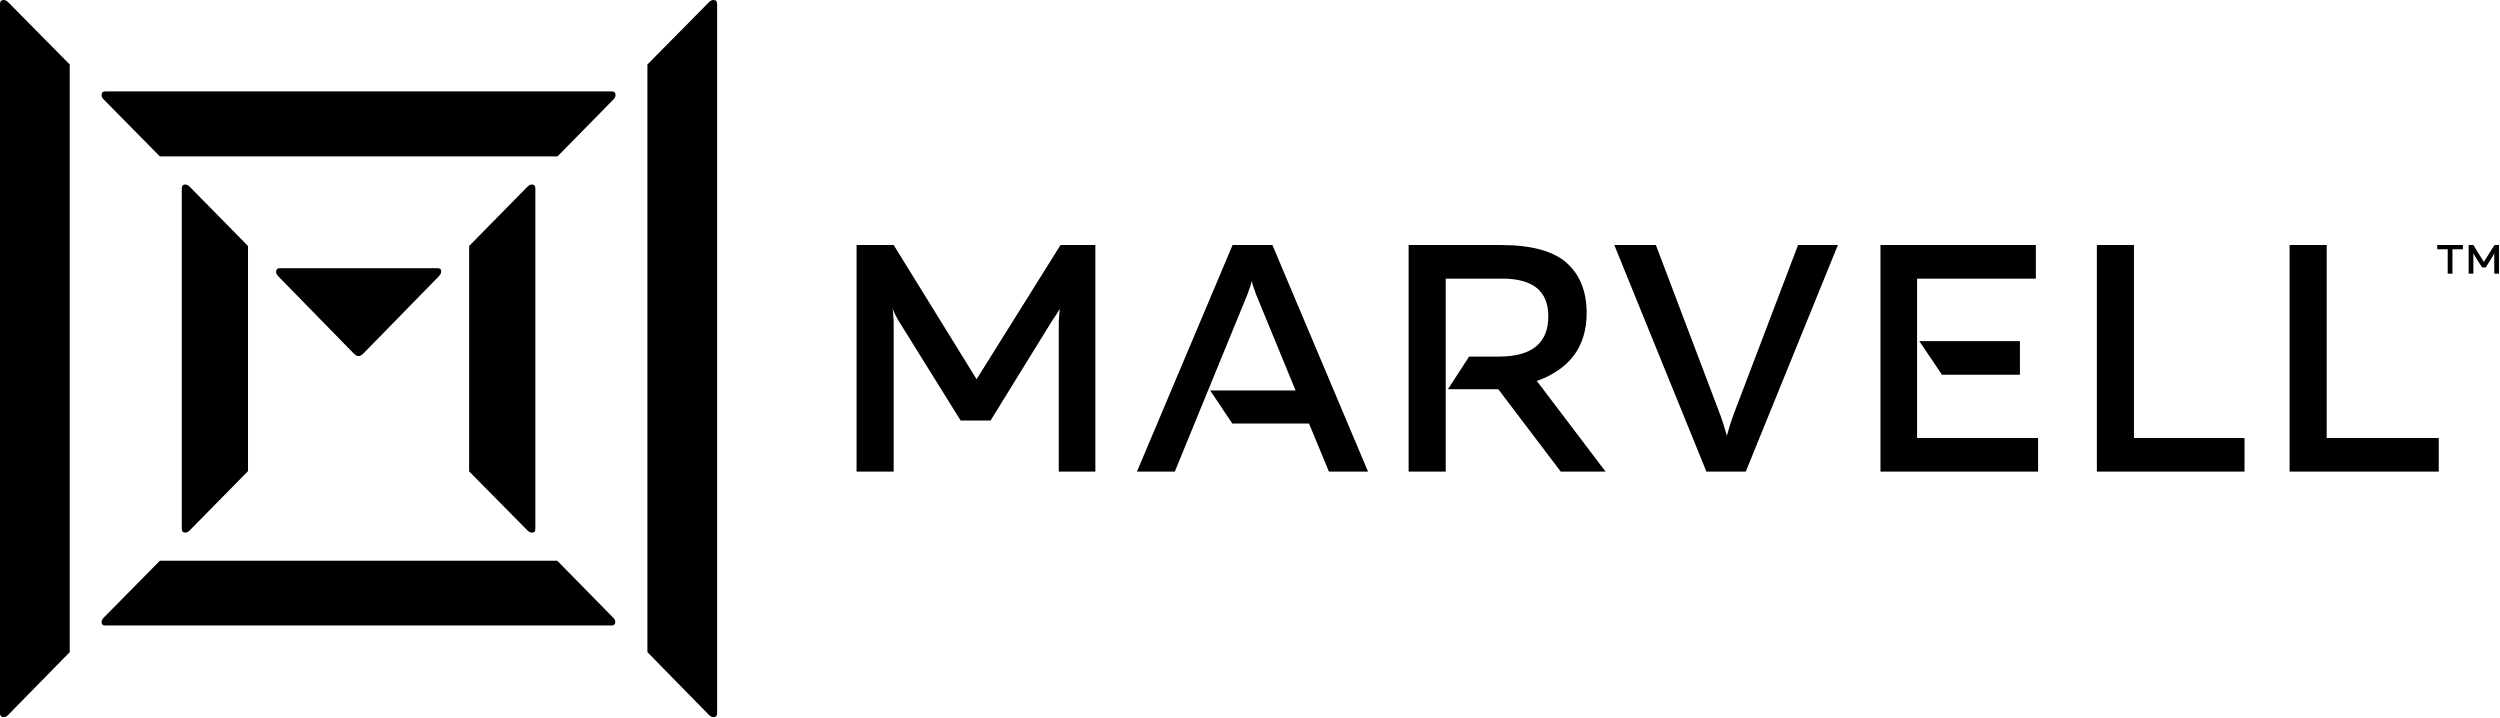
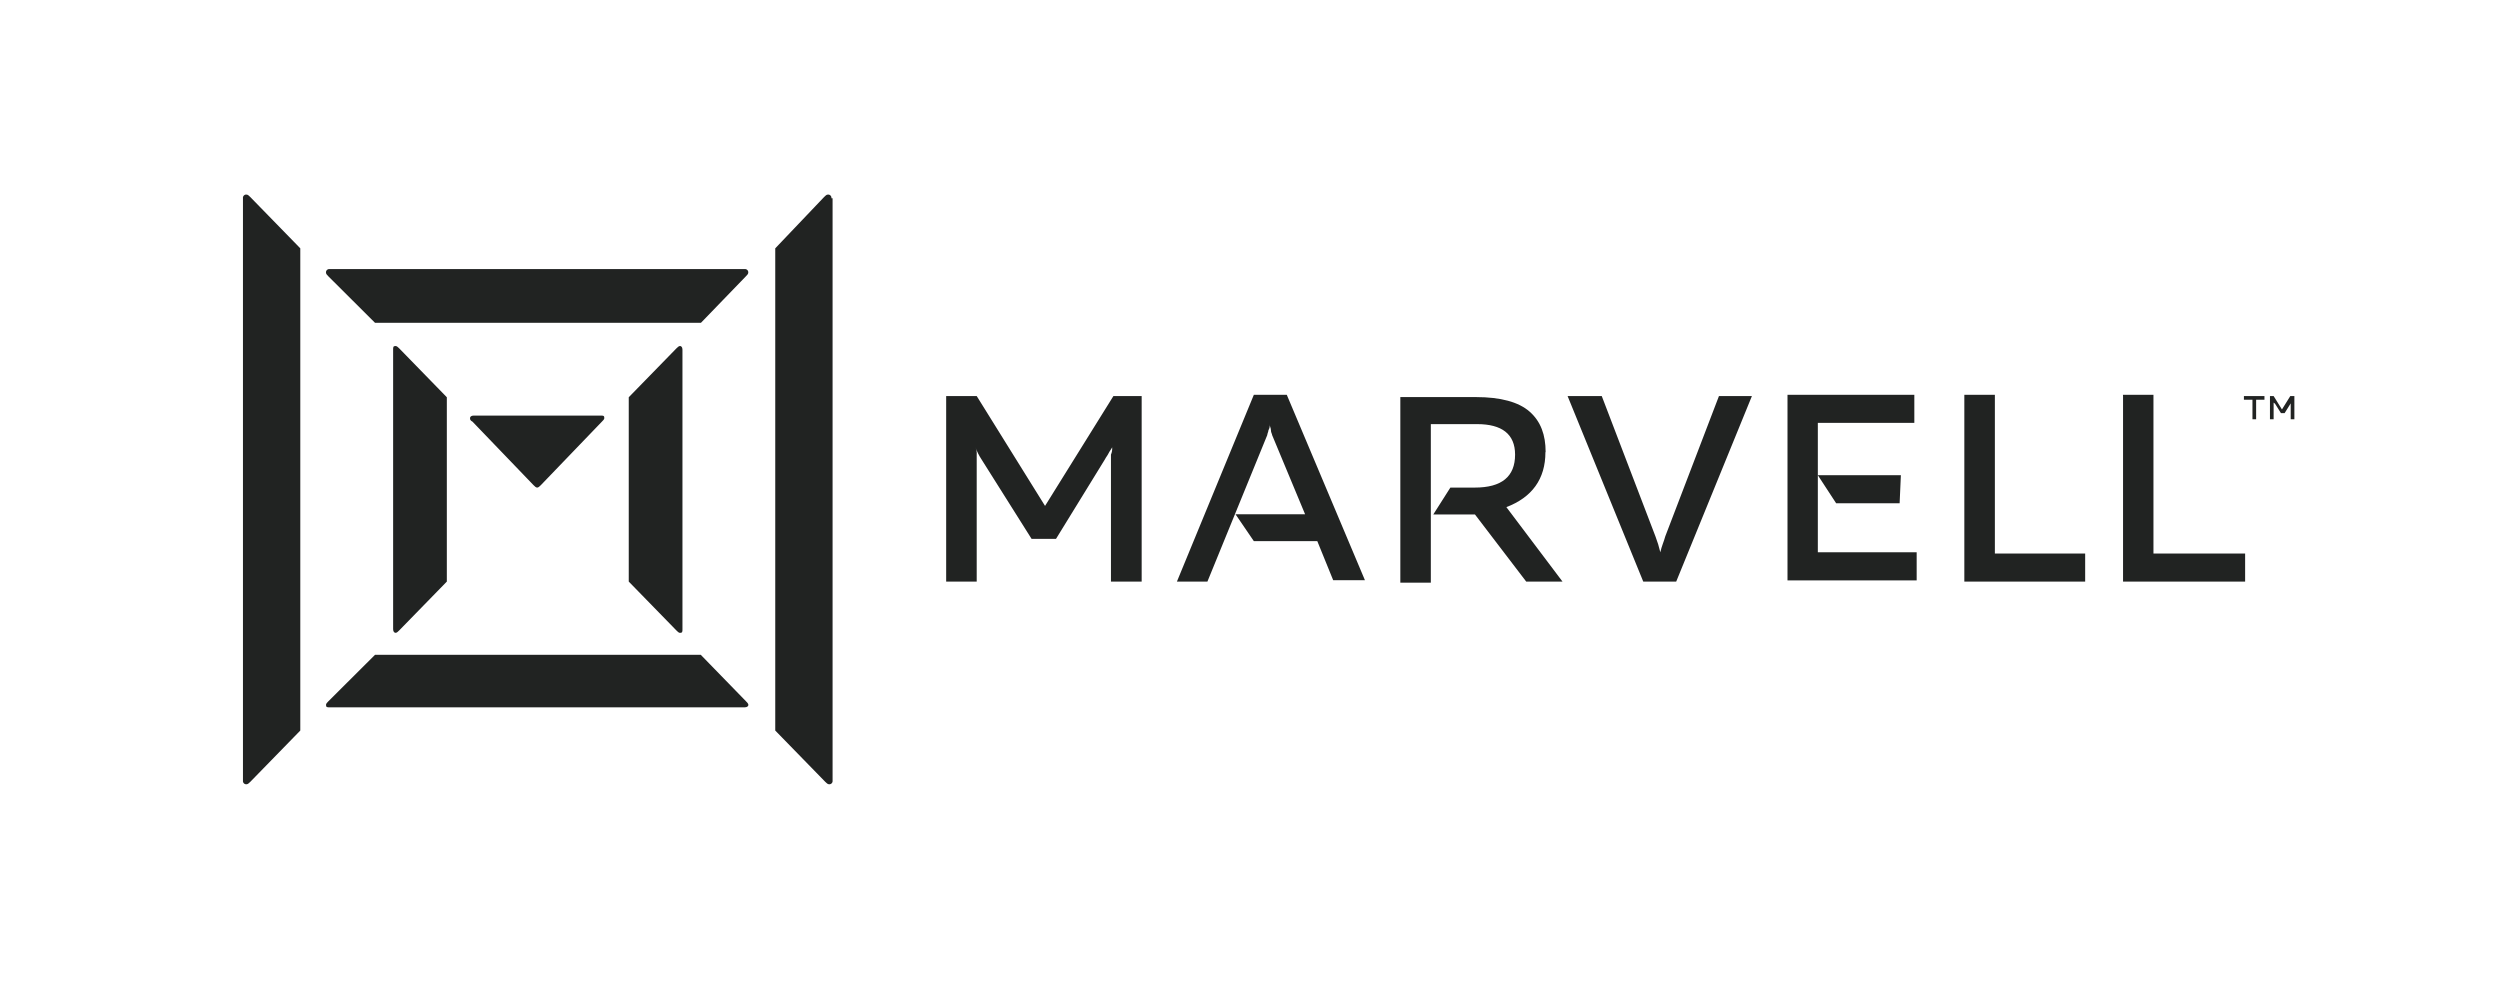
- <svg xmlns="http://www.w3.org/2000/svg" viewBox="0 0 1004 288" fill="#000000">
-   <path d="M425.9,98.4l-33.7,53.9l-33.3-53.9H344v91h14.9v-58.6c0-1.1,0-2.2-0.1-3.3s-0.1-2.2-0.3-3.5c0.7,1.9,1.8,4,3.1,6l24.2,38.9  h12l24-38.9c0.6-1,1.2-1.9,1.9-2.9s1.3-2,1.9-3.1c-0.1,1.2-0.2,2.4-0.3,3.5c-0.1,1.1-0.1,2.2-0.1,3.3v58.6h14.7v-91L425.9,98.4  L425.9,98.4z M471.8,189.4l29.3-71.5c0.2-0.7,0.5-1.5,0.8-2.3c0.3-0.8,0.6-1.7,0.8-2.8c0.2,1.1,0.5,2,0.8,2.8  c0.3,0.8,0.6,1.6,0.8,2.3l16,38.9H486l8.9,13.3h30.8l8,19.3h15.7l-38.4-91h-16l-38.4,91H471.8L471.8,189.4z M701.1,189.4l37-91h-16  L696,167c-0.8,2.3-1.7,5-2.5,8c-0.8-3-1.7-5.7-2.5-8l-26-68.6h-16.7l37,91H701.1L701.1,189.4z M842.1,98.4v91h59.3v-13.5h-44.4V98.4  H842.1L842.1,98.4z M919.5,98.4v91h59.9v-13.5h-45V98.4H919.5L919.5,98.4z M769.9,111.9h47.7V98.4h-62.4v91h63.3v-13.5h-48.6V111.9  L769.9,111.9z M637.2,125.7c0-8.5-2.6-15.2-7.9-20c-5.3-4.8-14.1-7.3-26.5-7.3h-37.1v91h14.9v-77.5h22.8c12.2,0,18.4,5,18.4,15.1  c0,10.8-6.6,16.2-19.8,16.2h-12l-8.5,13.1h20.2l25.1,33.1h18L617.2,153C630.5,148.2,637.2,139.1,637.2,125.7L637.2,125.7  L637.2,125.7z M811.2,137h-40.4l9.1,13.5h31.3L811.2,137L811.2,137z M111.9,111.1l30.1,30.8c0.7,0.7,1.4,1.1,2,1.1  c0.6,0,1.3-0.4,2-1.1l30.1-30.8c0.7-0.7,1.1-1.4,1.1-2c0-1-0.5-1.4-1.6-1.4h-63.1c-1.1,0-1.6,0.5-1.6,1.4  C110.8,109.7,111.2,110.4,111.9,111.1L111.9,111.1z M288,1.6c0-1.1-0.5-1.6-1.5-1.6c-0.6,0-1.2,0.3-1.8,0.9l-24.7,25v236l0,0  l24.7,25.2c0.6,0.6,1.2,0.9,1.8,0.9c1,0,1.5-0.5,1.5-1.6V1.6z M0,286.4c0,1.1,0.5,1.6,1.5,1.6c0.6,0,1.2-0.3,1.8-0.9l24.7-25.2l0,0  v-236L3.3,0.9C2.7,0.3,2,0,1.5,0C0.5,0,0,0.5,0,1.6V286.4z M64.2,62.8h159.7L246.3,40c0.6-0.6,0.9-1.2,0.9-1.8c0-1-0.5-1.5-1.6-1.5  H42.4c-1.1,0-1.6,0.5-1.6,1.5c0,0.6,0.3,1.2,0.9,1.8L64.2,62.8z M41.7,248c-0.6,0.6-0.9,1.2-0.9,1.8c0,1,0.5,1.4,1.6,1.4h203.1  c1.1,0,1.6-0.5,1.6-1.4c0-0.6-0.3-1.2-0.9-1.8l-22.4-22.8H64.2L41.7,248z M211.8,213c0.6,0.6,1.2,0.9,1.8,0.9c1,0,1.4-0.5,1.4-1.6  l0,0V75.7c0-1.1-0.5-1.6-1.4-1.6c-0.6,0-1.2,0.3-1.8,0.9l-23.4,23.8v90.5L211.8,213z M99.6,189.2V98.8L76.2,75  c-0.6-0.6-1.2-0.9-1.8-0.9c-1,0-1.4,0.6-1.4,1.6v136.6l0,0c0,1.1,0.5,1.6,1.4,1.6c0.6,0,1.2-0.3,1.8-0.9L99.6,189.2z M978.8,98.4  v1.7h4.2v9.8h1.9v-9.8h4.2v-1.7H978.8z M1001.8,98.4l-4.3,6.8l-4.2-6.8h-1.9v11.5h1.9v-7.4c0-0.1,0-0.3,0-0.4c0-0.1,0-0.3,0-0.4  c0.1,0.2,0.2,0.5,0.4,0.8l3.1,4.9h1.5l3-4.9c0.1-0.1,0.2-0.2,0.2-0.4s0.2-0.2,0.2-0.4c0,0.2,0,0.3,0,0.4c0,0.1,0,0.3,0,0.4v7.4h1.9  V98.4H1001.8L1001.8,98.4z" />
+ <svg xmlns="http://www.w3.org/2000/svg" id="Layer_1" data-name="Layer 1" viewBox="0 0 600 241.24">
+   <defs>
+     <style>.cls-1{fill:#212322;}</style>
+   </defs>
+   <path class="cls-1" d="M267.22,95.05l-16.41,26.37-16.4-26.37h-7.33v44.53h7.33V109.11a3.67,3.67,0,0,0-.3-1.76,13.62,13.62,0,0,0,1.47,2.93l12,19.05h5.86l11.72-19.05c.29-.58.59-.87.88-1.46s.58-.88.88-1.47a3.74,3.74,0,0,1-.29,1.76v30.47H274V95.05Zm22.56,44.53,14.36-35.16c0-.29.29-.87.29-1.17a2.2,2.2,0,0,0,.29-1.46c0,.58.3.88.3,1.46s.29.88.29,1.17l7.91,19h-16.7l4.4,6.45h15.23l3.81,9.37h7.62L308.83,94.76h-7.91l-18.46,44.82Zm112.51,0,18.17-44.53h-7.91l-12.89,33.69c-.3,1.18-.88,2.35-1.18,3.81a29.16,29.16,0,0,0-1.17-3.81L384.42,95.05h-8.2l18.16,44.53Zm69.15-44.53v44.53h29v-6.73H478.77V94.76h-7.33Zm38.09,0v44.53h29.3v-6.73h-22V94.76h-7.33ZM436,101.49h23.44V94.76H429v44.53H460v-6.74H436.28V101.49Zm-65.05,7c0-4.11-1.17-7.33-3.81-9.67s-7-3.52-12.89-3.52H336.08v44.54h7.32V101.79h11.13c5.86,0,9.09,2.34,9.09,7.32q0,7.92-9.67,7.91h-5.86l-4.1,6.45h10l12.3,16.11H375l-13.47-17.87c6.15-2.34,9.37-6.74,9.37-13.18Zm85.27,5.56H436.28l4.4,6.74h15.23l.3-6.74ZM113.4,101.2l14.65,15.24c.29.29.58.58.87.58s.59-.29.88-.58l14.65-15.24c.3-.29.59-.58.59-.88,0-.58-.29-.58-.88-.58H113.69c-.59,0-.88.29-.88.58s0,.59.59.88Zm86.14-53.62a.78.78,0,0,0-.88-.88c-.29,0-.59.3-.88.59L186.06,59.6V175.33h0l12,12.31c.3.29.59.58.88.58a.78.78,0,0,0,.88-.88V47.58ZM58.31,187.34a.78.78,0,0,0,.88.88c.29,0,.59-.29.88-.58l12-12.31h0V59.6l-12-12.31c-.29-.29-.59-.59-.88-.59a.78.78,0,0,0-.88.88ZM90,77.47h78.23L179,66.33c.29-.29.58-.58.58-.87a.78.78,0,0,0-.88-.88H79.12a.78.78,0,0,0-.88.88c0,.29.29.58.58.87ZM78.82,168.3c-.29.29-.58.58-.58.88,0,.58.29.58.87.58h99.62c.59,0,.88-.29.88-.58s-.29-.59-.58-.88l-10.84-11.14H90Zm83.51-17c.29.3.58.59.88.59.58,0,.58-.29.58-.88h0V83.91c0-.58-.29-.87-.58-.87s-.59.29-.88.58L150.9,95.34v44.24Zm-55.09-11.72V95.34L95.82,83.62c-.3-.29-.59-.58-.88-.58-.59,0-.59.29-.59.87V151h0c0,.59.29.88.59.88s.58-.29.88-.59Zm431.3-44.53v.88h2.05v4.69h.88V95.93h2v-.88Zm11.13,0-2,3.22-2-3.22h-.88v5.57h.88V96.51a.29.29,0,0,0,.29.3l1.47,2.34h.88l1.46-2.34v3.81h.88V95.05Z" />
</svg>
